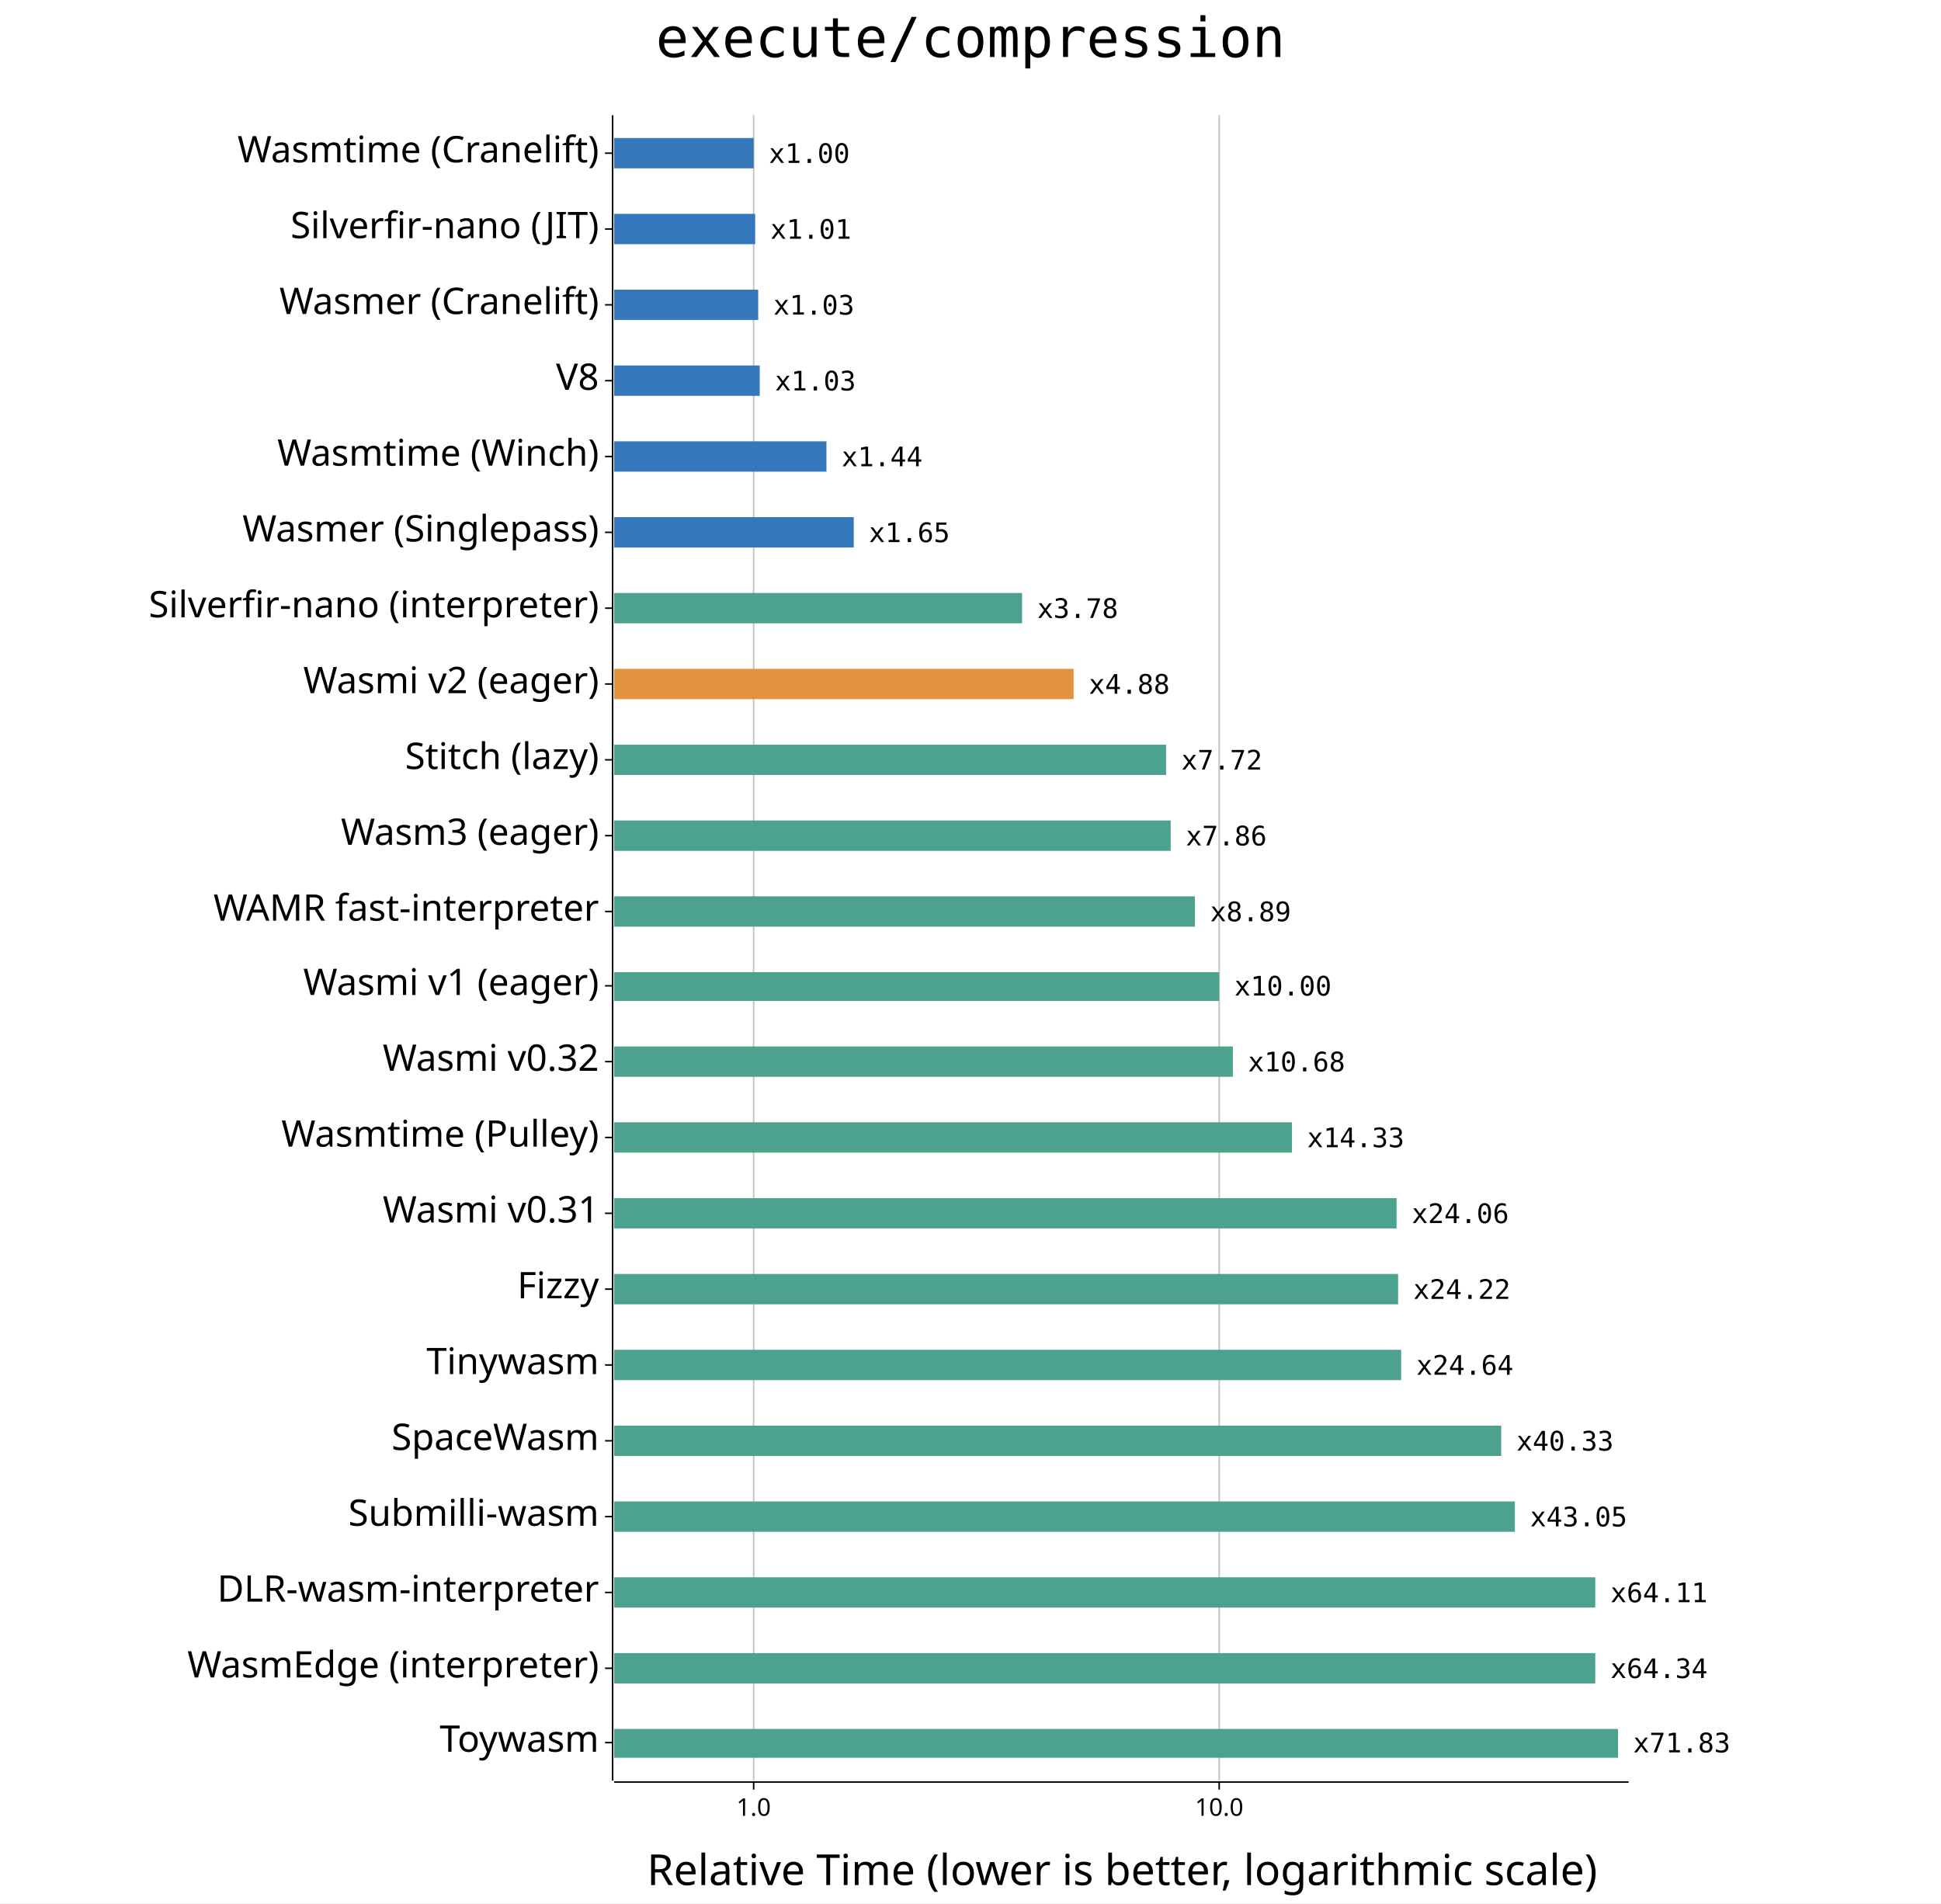
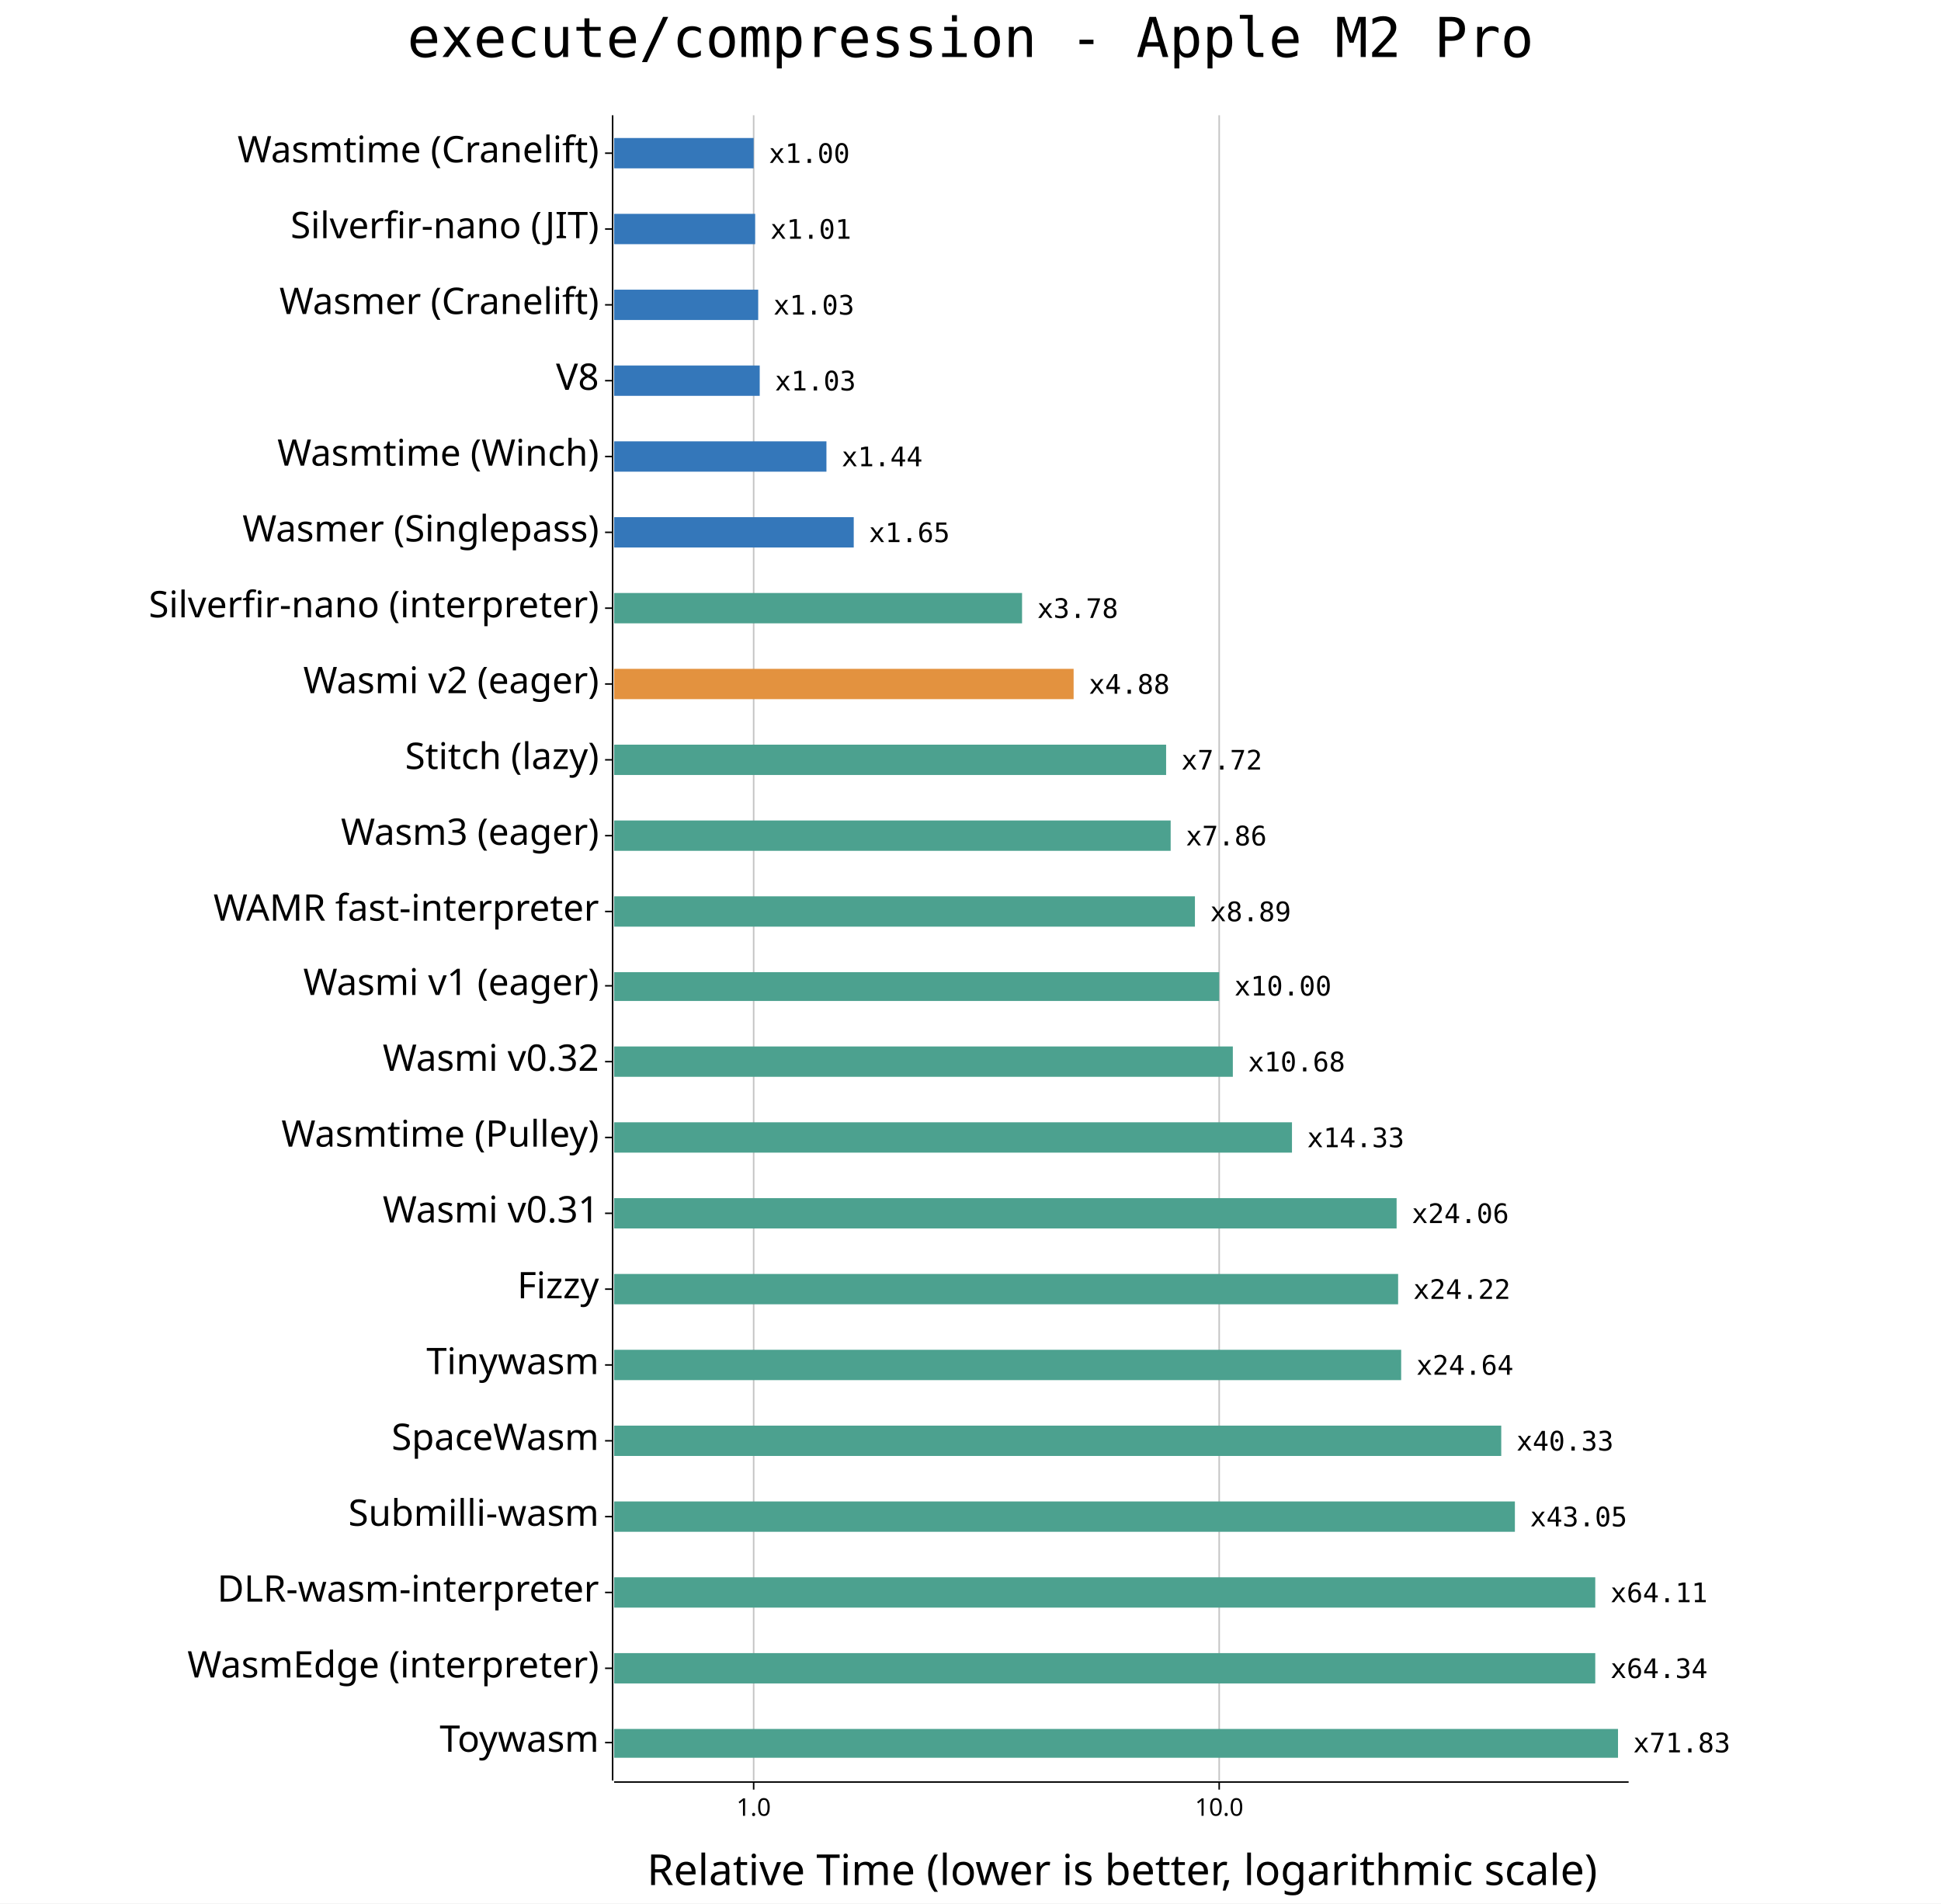
<svg xmlns="http://www.w3.org/2000/svg" width="1280" height="1255" viewBox="0 0 1280 1255">
  <rect x="0" y="0" width="1280" height="1255" opacity="1" fill="#FFFFFF" stroke="none" />
  <text x="640" y="10" dy="0.76em" text-anchor="middle" font-family="monospace" font-size="36.29" opacity="1" fill="#000000">
- execute/compression
+ execute/compression - Apple M2 Pro
</text>
  <line opacity="0.1" stroke="#000000" stroke-width="1" x1="497" y1="1174" x2="497" y2="76" />
  <line opacity="0.1" stroke="#000000" stroke-width="1" x1="804" y1="1174" x2="804" y2="76" />
  <text x="5" y="625" dy="0.76em" text-anchor="middle" font-family="sans-serif" font-size="28.226" opacity="1" fill="#000000" transform="rotate(270, 5, 625)">

</text>
  <text x="740" y="1250" dy="-0.5ex" text-anchor="middle" font-family="sans-serif" font-size="28.226" opacity="1" fill="#000000">
Relative Time (lower is better, logarithmic scale)
</text>
  <line opacity="0.15" stroke="#000000" stroke-width="1" x1="497" y1="1174" x2="497" y2="76" />
  <line opacity="0.15" stroke="#000000" stroke-width="1" x1="804" y1="1174" x2="804" y2="76" />
  <polyline fill="none" opacity="1" stroke="#000000" stroke-width="1" points="404,76 404,1174 " />
  <text x="395" y="1149" dy="0.5ex" text-anchor="end" font-family="sans-serif" font-size="24.194" opacity="1" fill="#000000">
Toywasm
</text>
  <polyline fill="none" opacity="1" stroke="#000000" stroke-width="1" points="399,1149 404,1149 " />
  <text x="395" y="1100" dy="0.5ex" text-anchor="end" font-family="sans-serif" font-size="24.194" opacity="1" fill="#000000">
WasmEdge (interpreter)
</text>
  <polyline fill="none" opacity="1" stroke="#000000" stroke-width="1" points="399,1100 404,1100 " />
  <text x="395" y="1050" dy="0.5ex" text-anchor="end" font-family="sans-serif" font-size="24.194" opacity="1" fill="#000000">
DLR-wasm-interpreter
</text>
  <polyline fill="none" opacity="1" stroke="#000000" stroke-width="1" points="399,1050 404,1050 " />
  <text x="395" y="1000" dy="0.5ex" text-anchor="end" font-family="sans-serif" font-size="24.194" opacity="1" fill="#000000">
Submilli-wasm
</text>
  <polyline fill="none" opacity="1" stroke="#000000" stroke-width="1" points="399,1000 404,1000 " />
  <text x="395" y="950" dy="0.5ex" text-anchor="end" font-family="sans-serif" font-size="24.194" opacity="1" fill="#000000">
SpaceWasm
</text>
  <polyline fill="none" opacity="1" stroke="#000000" stroke-width="1" points="399,950 404,950 " />
  <text x="395" y="900" dy="0.5ex" text-anchor="end" font-family="sans-serif" font-size="24.194" opacity="1" fill="#000000">
Tinywasm
</text>
  <polyline fill="none" opacity="1" stroke="#000000" stroke-width="1" points="399,900 404,900 " />
  <text x="395" y="850" dy="0.5ex" text-anchor="end" font-family="sans-serif" font-size="24.194" opacity="1" fill="#000000">
Fizzy
</text>
  <polyline fill="none" opacity="1" stroke="#000000" stroke-width="1" points="399,850 404,850 " />
  <text x="395" y="800" dy="0.5ex" text-anchor="end" font-family="sans-serif" font-size="24.194" opacity="1" fill="#000000">
Wasmi v0.31
</text>
  <polyline fill="none" opacity="1" stroke="#000000" stroke-width="1" points="399,800 404,800 " />
  <text x="395" y="750" dy="0.5ex" text-anchor="end" font-family="sans-serif" font-size="24.194" opacity="1" fill="#000000">
Wasmtime (Pulley)
</text>
  <polyline fill="none" opacity="1" stroke="#000000" stroke-width="1" points="399,750 404,750 " />
  <text x="395" y="700" dy="0.5ex" text-anchor="end" font-family="sans-serif" font-size="24.194" opacity="1" fill="#000000">
Wasmi v0.32
</text>
  <polyline fill="none" opacity="1" stroke="#000000" stroke-width="1" points="399,700 404,700 " />
  <text x="395" y="650" dy="0.5ex" text-anchor="end" font-family="sans-serif" font-size="24.194" opacity="1" fill="#000000">
Wasmi v1 (eager)
</text>
  <polyline fill="none" opacity="1" stroke="#000000" stroke-width="1" points="399,650 404,650 " />
  <text x="395" y="601" dy="0.5ex" text-anchor="end" font-family="sans-serif" font-size="24.194" opacity="1" fill="#000000">
WAMR fast-interpreter
</text>
  <polyline fill="none" opacity="1" stroke="#000000" stroke-width="1" points="399,601 404,601 " />
  <text x="395" y="551" dy="0.5ex" text-anchor="end" font-family="sans-serif" font-size="24.194" opacity="1" fill="#000000">
Wasm3 (eager)
</text>
  <polyline fill="none" opacity="1" stroke="#000000" stroke-width="1" points="399,551 404,551 " />
  <text x="395" y="501" dy="0.5ex" text-anchor="end" font-family="sans-serif" font-size="24.194" opacity="1" fill="#000000">
Stitch (lazy)
</text>
  <polyline fill="none" opacity="1" stroke="#000000" stroke-width="1" points="399,501 404,501 " />
  <text x="395" y="451" dy="0.5ex" text-anchor="end" font-family="sans-serif" font-size="24.194" opacity="1" fill="#000000">
Wasmi v2 (eager)
</text>
  <polyline fill="none" opacity="1" stroke="#000000" stroke-width="1" points="399,451 404,451 " />
  <text x="395" y="401" dy="0.5ex" text-anchor="end" font-family="sans-serif" font-size="24.194" opacity="1" fill="#000000">
Silverfir-nano (interpreter)
</text>
  <polyline fill="none" opacity="1" stroke="#000000" stroke-width="1" points="399,401 404,401 " />
  <text x="395" y="351" dy="0.5ex" text-anchor="end" font-family="sans-serif" font-size="24.194" opacity="1" fill="#000000">
Wasmer (Singlepass)
</text>
  <polyline fill="none" opacity="1" stroke="#000000" stroke-width="1" points="399,351 404,351 " />
  <text x="395" y="301" dy="0.5ex" text-anchor="end" font-family="sans-serif" font-size="24.194" opacity="1" fill="#000000">
Wasmtime (Winch)
</text>
  <polyline fill="none" opacity="1" stroke="#000000" stroke-width="1" points="399,301 404,301 " />
  <text x="395" y="251" dy="0.5ex" text-anchor="end" font-family="sans-serif" font-size="24.194" opacity="1" fill="#000000">
V8
</text>
  <polyline fill="none" opacity="1" stroke="#000000" stroke-width="1" points="399,251 404,251 " />
  <text x="395" y="201" dy="0.5ex" text-anchor="end" font-family="sans-serif" font-size="24.194" opacity="1" fill="#000000">
Wasmer (Cranelift)
</text>
  <polyline fill="none" opacity="1" stroke="#000000" stroke-width="1" points="399,201 404,201 " />
  <text x="395" y="151" dy="0.5ex" text-anchor="end" font-family="sans-serif" font-size="24.194" opacity="1" fill="#000000">
Silverfir-nano (JIT)
</text>
  <polyline fill="none" opacity="1" stroke="#000000" stroke-width="1" points="399,151 404,151 " />
  <text x="395" y="101" dy="0.5ex" text-anchor="end" font-family="sans-serif" font-size="24.194" opacity="1" fill="#000000">
Wasmtime (Cranelift)
</text>
  <polyline fill="none" opacity="1" stroke="#000000" stroke-width="1" points="399,101 404,101 " />
  <polyline fill="none" opacity="1" stroke="#000000" stroke-width="1" points="405,1175 1074,1175 " />
  <text x="497" y="1185" dy="0.76em" text-anchor="middle" font-family="sans-serif" font-size="16.129" opacity="1" fill="#000000">
1.0
</text>
  <polyline fill="none" opacity="1" stroke="#000000" stroke-width="1" points="497,1175 497,1180 " />
  <text x="804" y="1185" dy="0.76em" text-anchor="middle" font-family="sans-serif" font-size="16.129" opacity="1" fill="#000000">
10.0
</text>
  <polyline fill="none" opacity="1" stroke="#000000" stroke-width="1" points="804,1175 804,1180 " />
+   <rect x="405" y="391" width="269" height="20" opacity="1" fill="#4CA18F" stroke="none" />
+   <rect x="405" y="1040" width="647" height="20" opacity="1" fill="#4CA18F" stroke="none" />
+   <rect x="405" y="940" width="585" height="20" opacity="1" fill="#4CA18F" stroke="none" />
+   <rect x="405" y="641" width="399" height="19" opacity="1" fill="#4CA18F" stroke="none" />
+   <rect x="405" y="790" width="516" height="20" opacity="1" fill="#4CA18F" stroke="none" />
+   <rect x="405" y="1090" width="647" height="20" opacity="1" fill="#4CA18F" stroke="none" />
+   <rect x="405" y="740" width="447" height="20" opacity="1" fill="#4CA18F" stroke="none" />
+   <rect x="405" y="591" width="383" height="20" opacity="1" fill="#4CA18F" stroke="none" />
  <rect x="405" y="541" width="367" height="20" opacity="1" fill="#4CA18F" stroke="none" />
  <rect x="405" y="491" width="364" height="20" opacity="1" fill="#4CA18F" stroke="none" />
-   <rect x="405" y="391" width="269" height="20" opacity="1" fill="#4CA18F" stroke="none" />
-   <rect x="405" y="890" width="519" height="20" opacity="1" fill="#4CA18F" stroke="none" />
-   <rect x="405" y="1090" width="647" height="20" opacity="1" fill="#4CA18F" stroke="none" />
-   <rect x="405" y="591" width="383" height="20" opacity="1" fill="#4CA18F" stroke="none" />
-   <rect x="405" y="1040" width="647" height="20" opacity="1" fill="#4CA18F" stroke="none" />
-   <rect x="405" y="940" width="585" height="20" opacity="1" fill="#4CA18F" stroke="none" />
+   <rect x="405" y="990" width="594" height="20" opacity="1" fill="#4CA18F" stroke="none" />
  <rect x="405" y="441" width="303" height="20" opacity="1" fill="#E3923F" stroke="none" />
-   <rect x="405" y="790" width="516" height="20" opacity="1" fill="#4CA18F" stroke="none" />
+   <rect x="405" y="241" width="96" height="20" opacity="1" fill="#3477BA" stroke="none" />
+   <rect x="405" y="141" width="93" height="20" opacity="1" fill="#3477BA" stroke="none" />
+   <rect x="405" y="91" width="92" height="20" opacity="1" fill="#3477BA" stroke="none" />
+   <rect x="405" y="291" width="140" height="20" opacity="1" fill="#3477BA" stroke="none" />
  <rect x="405" y="341" width="158" height="20" opacity="1" fill="#3477BA" stroke="none" />
  <rect x="405" y="1140" width="662" height="19" opacity="1" fill="#4CA18F" stroke="none" />
-   <rect x="405" y="740" width="447" height="20" opacity="1" fill="#4CA18F" stroke="none" />
-   <rect x="405" y="141" width="93" height="20" opacity="1" fill="#3477BA" stroke="none" />
+   <rect x="405" y="840" width="517" height="20" opacity="1" fill="#4CA18F" stroke="none" />
+   <rect x="405" y="690" width="408" height="20" opacity="1" fill="#4CA18F" stroke="none" />
+   <rect x="405" y="890" width="519" height="20" opacity="1" fill="#4CA18F" stroke="none" />
  <rect x="405" y="191" width="95" height="20" opacity="1" fill="#3477BA" stroke="none" />
-   <rect x="405" y="91" width="92" height="20" opacity="1" fill="#3477BA" stroke="none" />
-   <rect x="405" y="690" width="408" height="20" opacity="1" fill="#4CA18F" stroke="none" />
-   <rect x="405" y="291" width="140" height="20" opacity="1" fill="#3477BA" stroke="none" />
-   <rect x="405" y="241" width="96" height="20" opacity="1" fill="#3477BA" stroke="none" />
-   <rect x="405" y="990" width="594" height="20" opacity="1" fill="#4CA18F" stroke="none" />
-   <rect x="405" y="840" width="517" height="20" opacity="1" fill="#4CA18F" stroke="none" />
-   <rect x="405" y="641" width="399" height="19" opacity="1" fill="#4CA18F" stroke="none" />
  <text x="1077" y="1151" dy="0.5ex" text-anchor="start" font-family="monospace" font-size="17.742" opacity="1" fill="#000000">
x71.83
</text>
  <text x="1062" y="1102" dy="0.5ex" text-anchor="start" font-family="monospace" font-size="17.742" opacity="1" fill="#000000">
x64.34
</text>
  <text x="1062" y="1052" dy="0.5ex" text-anchor="start" font-family="monospace" font-size="17.742" opacity="1" fill="#000000">
x64.11
</text>
  <text x="1009" y="1002" dy="0.5ex" text-anchor="start" font-family="monospace" font-size="17.742" opacity="1" fill="#000000">
x43.05
</text>
  <text x="1000" y="952" dy="0.5ex" text-anchor="start" font-family="monospace" font-size="17.742" opacity="1" fill="#000000">
x40.33
</text>
  <text x="934" y="902" dy="0.5ex" text-anchor="start" font-family="monospace" font-size="17.742" opacity="1" fill="#000000">
x24.64
</text>
  <text x="932" y="852" dy="0.5ex" text-anchor="start" font-family="monospace" font-size="17.742" opacity="1" fill="#000000">
x24.22
</text>
  <text x="931" y="802" dy="0.5ex" text-anchor="start" font-family="monospace" font-size="17.742" opacity="1" fill="#000000">
x24.06
</text>
  <text x="862" y="752" dy="0.5ex" text-anchor="start" font-family="monospace" font-size="17.742" opacity="1" fill="#000000">
x14.33
</text>
  <text x="823" y="702" dy="0.5ex" text-anchor="start" font-family="monospace" font-size="17.742" opacity="1" fill="#000000">
x10.68
</text>
  <text x="814" y="652" dy="0.5ex" text-anchor="start" font-family="monospace" font-size="17.742" opacity="1" fill="#000000">
x10.00
</text>
  <text x="798" y="603" dy="0.5ex" text-anchor="start" font-family="monospace" font-size="17.742" opacity="1" fill="#000000">
x8.89
</text>
  <text x="782" y="553" dy="0.5ex" text-anchor="start" font-family="monospace" font-size="17.742" opacity="1" fill="#000000">
x7.86
</text>
  <text x="779" y="503" dy="0.5ex" text-anchor="start" font-family="monospace" font-size="17.742" opacity="1" fill="#000000">
x7.72
</text>
  <text x="718" y="453" dy="0.5ex" text-anchor="start" font-family="monospace" font-size="17.742" opacity="1" fill="#000000">
x4.88
</text>
  <text x="684" y="403" dy="0.5ex" text-anchor="start" font-family="monospace" font-size="17.742" opacity="1" fill="#000000">
x3.78
</text>
  <text x="573" y="353" dy="0.5ex" text-anchor="start" font-family="monospace" font-size="17.742" opacity="1" fill="#000000">
x1.65
</text>
  <text x="555" y="303" dy="0.5ex" text-anchor="start" font-family="monospace" font-size="17.742" opacity="1" fill="#000000">
x1.44
</text>
  <text x="511" y="253" dy="0.5ex" text-anchor="start" font-family="monospace" font-size="17.742" opacity="1" fill="#000000">
x1.03
</text>
  <text x="510" y="203" dy="0.5ex" text-anchor="start" font-family="monospace" font-size="17.742" opacity="1" fill="#000000">
x1.03
</text>
  <text x="508" y="153" dy="0.5ex" text-anchor="start" font-family="monospace" font-size="17.742" opacity="1" fill="#000000">
x1.01
</text>
  <text x="507" y="103" dy="0.5ex" text-anchor="start" font-family="monospace" font-size="17.742" opacity="1" fill="#000000">
x1.00
</text>
</svg>
